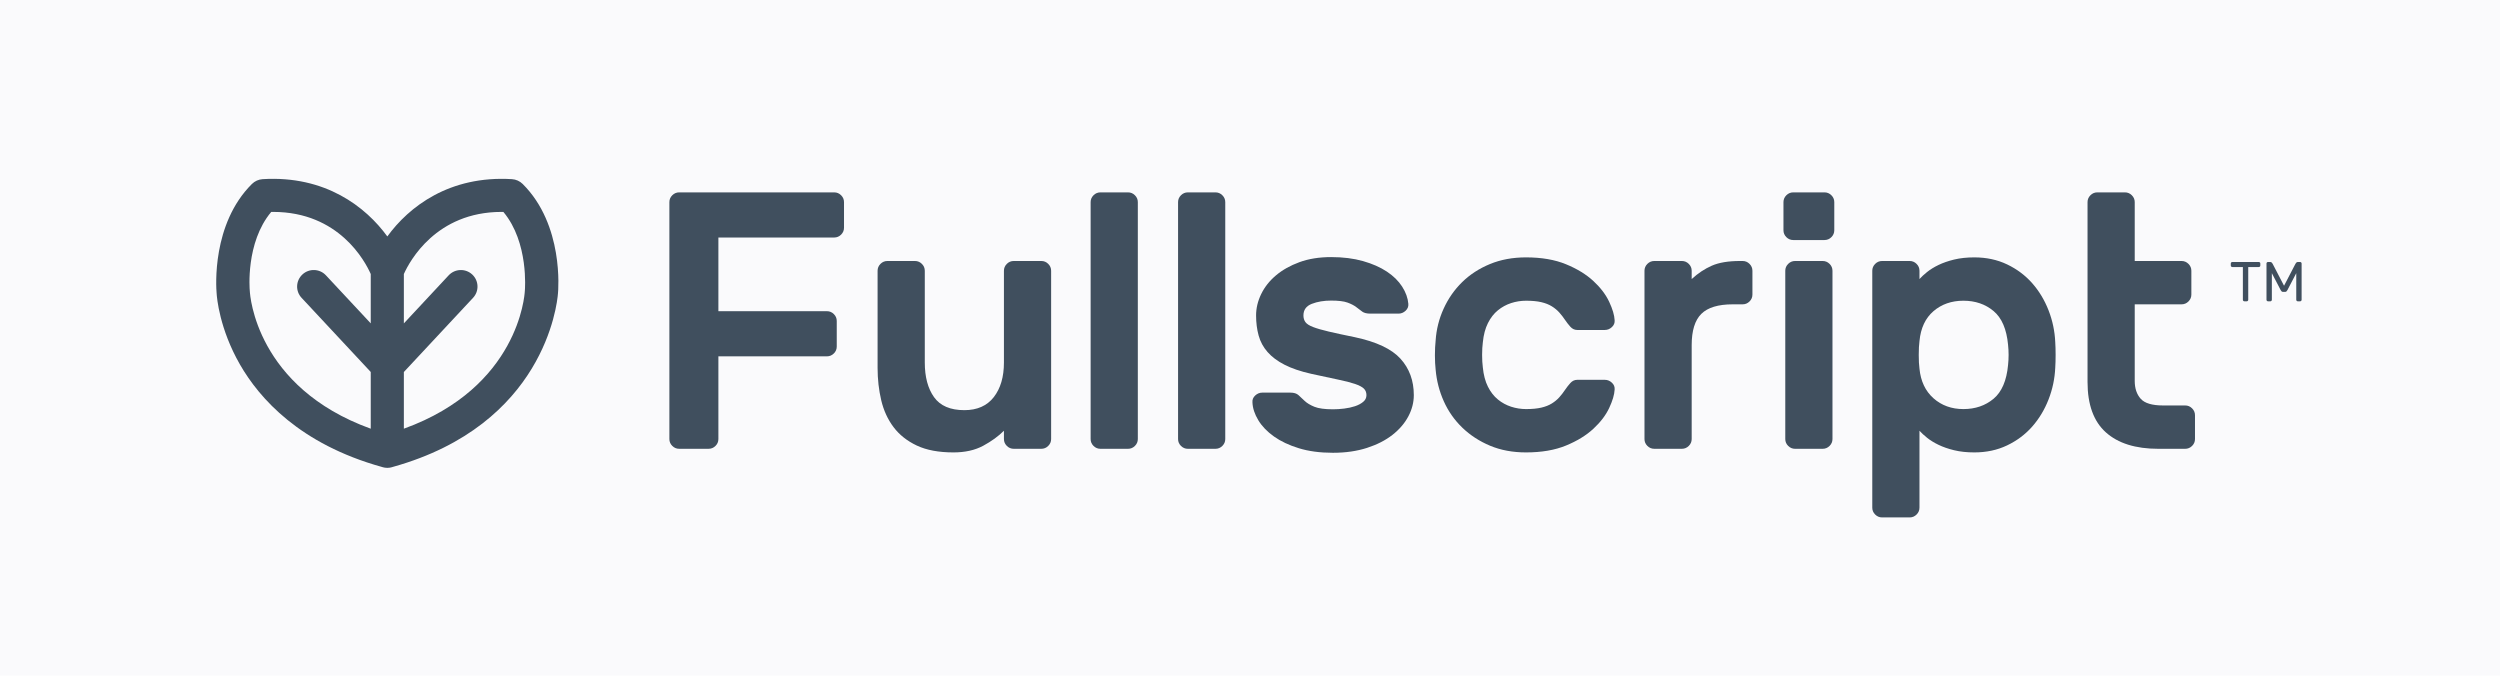
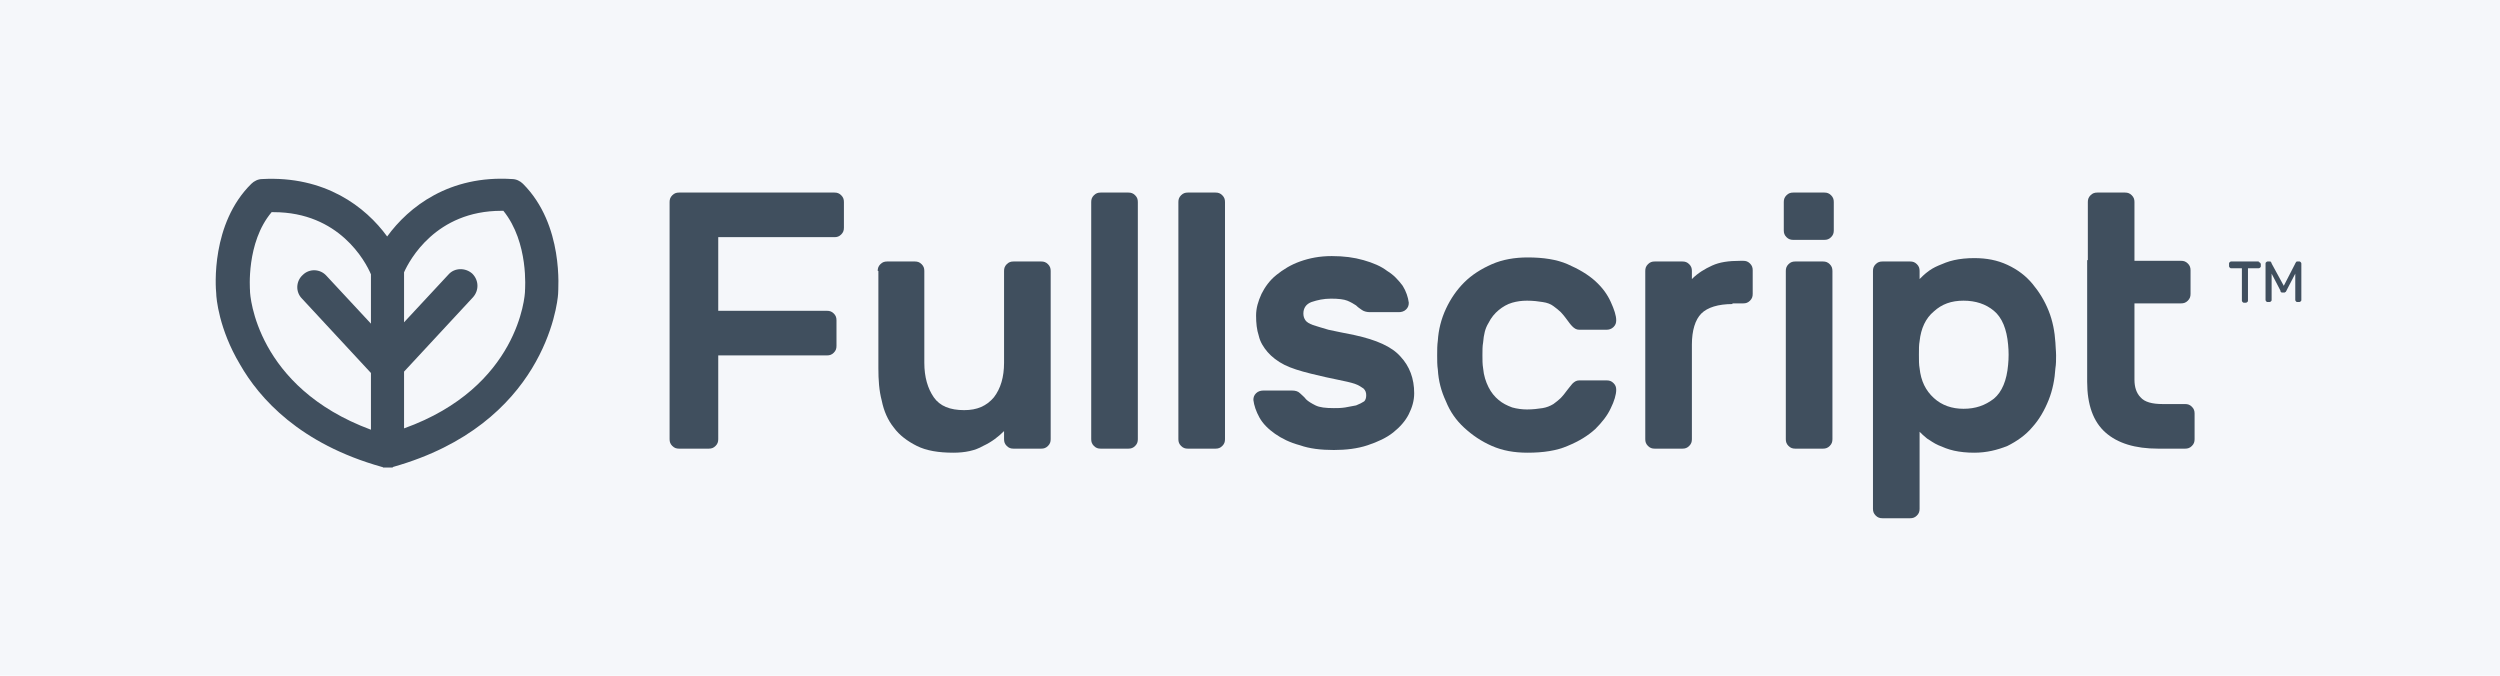
- <svg xmlns="http://www.w3.org/2000/svg" width="370px" height="100px" viewBox="0 0 370 100" version="1.1">
-   <defs />
-   <g id="06" stroke="none" stroke-width="1" fill="none" fill-rule="evenodd" transform="translate(-400, -513)">
+ <svg xmlns="http://www.w3.org/2000/svg" version="1.1" id="Layer_1" x="0px" y="0px" viewBox="0 0 370 100" style="enable-background:new 0 0 370 100;" xml:space="preserve">
+   <style type="text/css">
+ 	.st0{fill:#F5F7FA;}
+ 	.st1{fill:#404F5E;}
+ </style>
+   <g id="_x30_6" transform="translate(-400, -513)">
    <g id="Group-2" transform="translate(400, 513)">
-       <polygon id="Fill-1" fill="#FAFAFC" points="0 100 370 100 370 0 0 0" />
-       <g id="Page-1" transform="translate(32, 26)" fill="#404F5E">
-         <path d="M91.462,2.471 C91.857,2.471 92.197,2.613 92.484,2.898 C92.77,3.183 92.913,3.522 92.913,3.914 L92.913,7.709 C92.913,8.101 92.77,8.44 92.484,8.725 C92.197,9.01 91.857,9.152 91.462,9.152 L74.322,9.152 L74.322,20.057 L90.388,20.057 C90.782,20.057 91.122,20.199 91.409,20.484 C91.695,20.769 91.839,21.108 91.839,21.5 L91.839,25.295 C91.839,25.687 91.695,26.026 91.409,26.311 C91.122,26.596 90.782,26.739 90.388,26.739 L74.322,26.739 L74.322,38.979 C74.322,39.372 74.179,39.71 73.892,39.995 C73.606,40.28 73.265,40.422 72.872,40.422 L68.519,40.422 C68.125,40.422 67.785,40.28 67.498,39.995 C67.212,39.71 67.068,39.372 67.068,38.979 L67.068,3.914 C67.068,3.522 67.212,3.183 67.498,2.898 C67.785,2.613 68.125,2.471 68.519,2.471 L91.462,2.471 Z" id="Fill-1" />
-         <path d="M97.883,14.07 C97.883,13.678 98.027,13.339 98.313,13.054 C98.6,12.769 98.94,12.627 99.334,12.627 L103.418,12.627 C103.812,12.627 104.152,12.769 104.439,13.054 C104.725,13.339 104.869,13.678 104.869,14.07 L104.869,27.648 C104.869,29.785 105.325,31.496 106.239,32.779 C107.152,34.062 108.648,34.703 110.725,34.703 C112.624,34.703 114.074,34.062 115.077,32.779 C116.08,31.496 116.582,29.785 116.582,27.648 L116.582,14.07 C116.582,13.678 116.725,13.339 117.012,13.054 C117.298,12.769 117.638,12.627 118.032,12.627 L122.116,12.627 C122.51,12.627 122.85,12.769 123.137,13.054 C123.424,13.339 123.567,13.678 123.567,14.07 L123.567,38.979 C123.567,39.372 123.424,39.71 123.137,39.995 C122.85,40.28 122.51,40.422 122.116,40.422 L118.032,40.422 C117.638,40.422 117.298,40.28 117.012,39.995 C116.725,39.71 116.582,39.372 116.582,38.979 L116.582,37.75 C115.758,38.57 114.737,39.309 113.519,39.969 C112.301,40.628 110.833,40.957 109.113,40.957 C106.928,40.957 105.119,40.619 103.686,39.941 C102.254,39.265 101.107,38.356 100.247,37.216 C99.388,36.075 98.779,34.747 98.42,33.233 C98.063,31.719 97.883,30.124 97.883,28.449 L97.883,14.07 Z" id="Fill-3" />
-         <path d="M136.398,38.98 C136.398,39.372 136.255,39.71 135.968,39.995 C135.681,40.28 135.341,40.423 134.947,40.423 L130.863,40.423 C130.47,40.423 130.129,40.28 129.842,39.995 C129.556,39.71 129.413,39.372 129.413,38.98 L129.413,3.914 C129.413,3.522 129.556,3.183 129.842,2.898 C130.129,2.613 130.47,2.471 130.863,2.471 L134.947,2.471 C135.341,2.471 135.681,2.613 135.968,2.898 C136.255,3.183 136.398,3.522 136.398,3.914 L136.398,38.98 Z" id="Fill-5" />
-         <path d="M149.339,38.98 C149.339,39.372 149.195,39.71 148.909,39.995 C148.622,40.28 148.282,40.423 147.888,40.423 L143.804,40.423 C143.41,40.423 143.07,40.28 142.783,39.995 C142.497,39.71 142.353,39.372 142.353,38.98 L142.353,3.914 C142.353,3.522 142.497,3.183 142.783,2.898 C143.07,2.613 143.41,2.471 143.804,2.471 L147.888,2.471 C148.282,2.471 148.622,2.613 148.909,2.898 C149.195,3.183 149.339,3.522 149.339,3.914 L149.339,38.98 Z" id="Fill-7" />
-         <path d="M187.461,24.654 C187.39,25.188 187.353,25.812 187.353,26.525 C187.353,27.237 187.39,27.861 187.461,28.395 C187.569,29.5 187.82,30.445 188.213,31.229 C188.607,32.013 189.1,32.645 189.691,33.126 C190.282,33.608 190.936,33.963 191.652,34.195 C192.368,34.427 193.103,34.543 193.855,34.543 C194.751,34.543 195.503,34.471 196.112,34.329 C196.72,34.186 197.24,33.982 197.67,33.714 C198.1,33.447 198.467,33.144 198.771,32.806 C199.076,32.467 199.372,32.084 199.658,31.657 C199.873,31.336 200.124,31.015 200.41,30.694 C200.697,30.374 201.037,30.213 201.431,30.213 L205.515,30.213 C205.909,30.213 206.258,30.356 206.562,30.641 C206.867,30.926 207.001,31.264 206.966,31.657 C206.93,32.404 206.661,33.313 206.16,34.383 C205.658,35.452 204.879,36.476 203.822,37.456 C202.765,38.436 201.413,39.265 199.765,39.942 C198.118,40.619 196.147,40.957 193.855,40.957 C191.884,40.957 190.112,40.628 188.535,39.968 C186.96,39.309 185.59,38.418 184.425,37.296 C183.261,36.173 182.347,34.872 181.685,33.394 C181.022,31.915 180.619,30.356 180.475,28.716 C180.404,28.075 180.368,27.362 180.368,26.578 C180.368,25.794 180.404,25.064 180.475,24.387 C180.583,22.747 180.977,21.179 181.658,19.683 C182.338,18.186 183.252,16.876 184.398,15.754 C185.545,14.631 186.915,13.741 188.509,13.081 C190.102,12.422 191.884,12.092 193.855,12.092 C196.147,12.092 198.118,12.431 199.765,13.108 C201.413,13.785 202.765,14.613 203.822,15.593 C204.879,16.573 205.658,17.598 206.16,18.667 C206.661,19.736 206.93,20.645 206.966,21.393 C207.001,21.785 206.867,22.124 206.562,22.409 C206.258,22.694 205.909,22.836 205.515,22.836 L201.431,22.836 C201.037,22.836 200.697,22.676 200.41,22.355 C200.124,22.034 199.873,21.714 199.658,21.393 C199.372,20.965 199.076,20.583 198.771,20.244 C198.467,19.906 198.1,19.602 197.67,19.335 C197.24,19.068 196.72,18.863 196.112,18.72 C195.503,18.578 194.751,18.507 193.855,18.507 C193.103,18.507 192.368,18.622 191.652,18.854 C190.936,19.086 190.282,19.442 189.691,19.923 C189.1,20.404 188.607,21.037 188.213,21.821 C187.82,22.605 187.569,23.549 187.461,24.654" id="Fill-9" />
-         <path d="M224.44,19.041 C222.291,19.041 220.742,19.513 219.792,20.458 C218.843,21.402 218.369,22.943 218.369,25.081 L218.369,38.979 C218.369,39.372 218.225,39.71 217.939,39.995 C217.652,40.28 217.312,40.422 216.918,40.422 L212.834,40.422 C212.44,40.422 212.1,40.28 211.813,39.995 C211.527,39.71 211.383,39.372 211.383,38.979 L211.383,14.07 C211.383,13.678 211.527,13.339 211.813,13.054 C212.1,12.769 212.44,12.627 212.834,12.627 L216.918,12.627 C217.312,12.627 217.652,12.769 217.939,13.054 C218.225,13.339 218.369,13.678 218.369,14.07 L218.369,15.3 C219.3,14.444 220.294,13.785 221.351,13.321 C222.407,12.858 223.796,12.627 225.515,12.627 L225.909,12.627 C226.303,12.627 226.643,12.769 226.93,13.054 C227.216,13.339 227.359,13.678 227.359,14.07 L227.359,17.598 C227.359,17.99 227.216,18.329 226.93,18.614 C226.643,18.899 226.303,19.041 225.909,19.041 L224.44,19.041 Z" id="Fill-11" />
-         <path d="M239.206,38.98 C239.206,39.372 239.063,39.71 238.777,39.995 C238.49,40.28 238.15,40.423 237.755,40.423 L233.672,40.423 C233.278,40.423 232.938,40.28 232.651,39.995 C232.364,39.71 232.221,39.372 232.221,38.98 L232.221,14.07 C232.221,13.678 232.364,13.339 232.651,13.054 C232.938,12.769 233.278,12.627 233.672,12.627 L237.755,12.627 C238.15,12.627 238.49,12.769 238.777,13.054 C239.063,13.339 239.206,13.678 239.206,14.07 L239.206,38.98 Z M238.024,2.471 C238.418,2.471 238.759,2.613 239.045,2.898 C239.332,3.183 239.474,3.522 239.474,3.914 L239.474,8.083 C239.474,8.476 239.332,8.813 239.045,9.099 C238.759,9.384 238.418,9.526 238.024,9.526 L233.403,9.526 C233.009,9.526 232.669,9.384 232.382,9.099 C232.096,8.813 231.952,8.476 231.952,8.083 L231.952,3.914 C231.952,3.522 232.096,3.183 232.382,2.898 C232.669,2.613 233.009,2.471 233.403,2.471 L238.024,2.471 Z" id="Fill-13" />
-         <path d="M265.193,28.021 C265.3,27.024 265.3,26.026 265.193,25.028 C264.978,22.712 264.261,21.046 263.043,20.03 C261.825,19.014 260.339,18.507 258.584,18.507 C256.828,18.507 255.351,19.024 254.15,20.057 C252.951,21.09 252.261,22.569 252.082,24.493 C252.01,25.028 251.975,25.705 251.975,26.525 C251.975,27.345 252.01,28.021 252.082,28.556 C252.261,30.409 252.951,31.87 254.15,32.939 C255.351,34.008 256.828,34.543 258.584,34.543 C260.339,34.543 261.825,34.035 263.043,33.02 C264.261,32.004 264.978,30.338 265.193,28.021 M260.195,40.957 C259.085,40.957 258.091,40.85 257.213,40.636 C256.336,40.423 255.566,40.155 254.903,39.835 C254.24,39.514 253.676,39.166 253.21,38.793 C252.745,38.418 252.368,38.071 252.082,37.75 L252.082,49.136 C252.082,49.528 251.938,49.866 251.652,50.151 C251.366,50.436 251.025,50.579 250.631,50.579 L246.548,50.579 C246.154,50.579 245.813,50.436 245.527,50.151 C245.24,49.866 245.097,49.528 245.097,49.136 L245.097,14.07 C245.097,13.678 245.24,13.339 245.527,13.054 C245.813,12.769 246.154,12.627 246.548,12.627 L250.631,12.627 C251.025,12.627 251.366,12.769 251.652,13.054 C251.938,13.339 252.082,13.678 252.082,14.07 L252.082,15.3 C252.368,14.979 252.745,14.631 253.21,14.257 C253.676,13.883 254.24,13.535 254.903,13.214 C255.566,12.894 256.336,12.627 257.213,12.413 C258.091,12.2 259.085,12.092 260.195,12.092 C261.987,12.092 263.608,12.44 265.058,13.135 C266.509,13.83 267.745,14.756 268.766,15.914 C269.787,17.073 270.592,18.408 271.183,19.923 C271.775,21.438 272.106,23.015 272.178,24.654 C272.213,25.188 272.231,25.812 272.231,26.525 C272.231,27.238 272.213,27.861 272.178,28.396 C272.106,30.035 271.775,31.612 271.183,33.126 C270.592,34.64 269.787,35.977 268.766,37.135 C267.745,38.293 266.509,39.22 265.058,39.915 C263.608,40.61 261.987,40.957 260.195,40.957" id="Fill-15" />
-         <path d="M276.955,12.504 L276.955,3.914 C276.955,3.522 277.098,3.183 277.385,2.898 C277.67,2.613 278.011,2.471 278.405,2.471 L282.489,2.471 C282.883,2.471 283.223,2.613 283.51,2.898 C283.796,3.183 283.94,3.522 283.94,3.914 L283.94,12.627 L290.871,12.627 C291.265,12.627 291.605,12.769 291.892,13.054 C292.178,13.339 292.322,13.678 292.322,14.07 L292.322,17.598 C292.322,17.99 292.178,18.328 291.892,18.614 C291.605,18.899 291.265,19.041 290.871,19.041 L283.94,19.041 L283.94,30.373 C283.94,31.478 284.235,32.36 284.826,33.02 C285.417,33.679 286.519,34.008 288.131,34.008 L291.408,34.008 C291.802,34.008 292.143,34.151 292.429,34.436 C292.716,34.721 292.859,35.06 292.859,35.452 L292.859,38.98 C292.859,39.372 292.716,39.71 292.429,39.995 C292.143,40.28 291.802,40.423 291.408,40.423 L287.432,40.423 C284.065,40.423 281.477,39.612 279.668,37.991 C277.859,36.369 276.955,33.883 276.955,30.534 L276.955,12.504 Z" id="Fill-18" />
-         <path d="M302.302,12.774 C302.364,12.774 302.417,12.796 302.461,12.84 C302.506,12.884 302.528,12.937 302.528,12.998 L302.528,13.298 C302.528,13.359 302.506,13.411 302.461,13.456 C302.417,13.5 302.364,13.522 302.302,13.522 L300.739,13.522 L300.739,18.371 C300.739,18.432 300.717,18.485 300.673,18.529 C300.628,18.574 300.575,18.595 300.514,18.595 L300.171,18.595 C300.109,18.595 300.056,18.574 300.012,18.529 C299.967,18.485 299.945,18.432 299.945,18.371 L299.945,13.522 L298.382,13.522 C298.32,13.522 298.267,13.5 298.223,13.456 C298.178,13.411 298.156,13.359 298.156,13.298 L298.156,12.998 C298.156,12.937 298.178,12.884 298.223,12.84 C298.267,12.796 298.32,12.774 298.382,12.774 L302.302,12.774 Z" id="Fill-20" />
-         <path d="M306.039,16.292 L307.728,13.04 C307.761,12.973 307.808,12.912 307.866,12.857 C307.924,12.802 308.001,12.773 308.096,12.773 L308.413,12.773 C308.475,12.773 308.528,12.795 308.572,12.84 C308.616,12.884 308.639,12.937 308.639,12.998 L308.639,18.371 C308.639,18.432 308.616,18.485 308.572,18.528 C308.528,18.573 308.475,18.595 308.413,18.595 L308.071,18.595 C308.009,18.595 307.957,18.573 307.912,18.528 C307.868,18.485 307.846,18.432 307.846,18.371 L307.846,14.429 L306.541,16.932 C306.497,17.015 306.449,17.081 306.399,17.128 C306.349,17.174 306.282,17.198 306.198,17.198 L305.881,17.198 C305.797,17.198 305.731,17.174 305.68,17.128 C305.629,17.081 305.582,17.015 305.538,16.932 L304.234,14.429 L304.234,18.371 C304.234,18.432 304.211,18.485 304.167,18.528 C304.123,18.573 304.069,18.595 304.008,18.595 L303.665,18.595 C303.603,18.595 303.551,18.573 303.506,18.528 C303.462,18.485 303.44,18.432 303.44,18.371 L303.44,12.998 C303.44,12.937 303.462,12.884 303.506,12.84 C303.551,12.795 303.603,12.773 303.665,12.773 L303.983,12.773 C304.078,12.773 304.154,12.802 304.213,12.857 C304.271,12.912 304.318,12.973 304.35,13.04 L306.039,16.292 Z" id="Fill-22" />
-         <path d="M170.235,32.484 C170.235,32.091 170.109,31.769 169.858,31.519 C169.606,31.269 169.166,31.036 168.538,30.821 C167.909,30.607 167.072,30.392 166.031,30.178 C164.988,29.963 163.659,29.678 162.041,29.32 C160.459,28.963 159.148,28.515 158.106,27.979 C157.063,27.443 156.227,26.818 155.599,26.101 C154.97,25.387 154.529,24.573 154.278,23.662 C154.027,22.75 153.901,21.758 153.901,20.685 C153.901,19.612 154.152,18.558 154.655,17.521 C155.158,16.484 155.886,15.563 156.839,14.759 C157.791,13.954 158.95,13.302 160.316,12.801 C161.682,12.301 163.245,12.05 165.006,12.05 C166.767,12.05 168.339,12.247 169.724,12.64 C171.107,13.034 172.284,13.552 173.255,14.196 C174.225,14.839 174.98,15.581 175.519,16.421 C176.058,17.262 176.363,18.11 176.435,18.968 C176.471,19.362 176.336,19.702 176.031,19.988 C175.725,20.274 175.375,20.417 174.98,20.417 L170.829,20.417 C170.289,20.417 169.885,20.319 169.615,20.122 C169.346,19.926 169.05,19.702 168.726,19.451 C168.403,19.201 167.972,18.978 167.432,18.781 C166.894,18.585 166.085,18.486 165.006,18.486 C163.928,18.486 162.975,18.647 162.149,18.968 C161.322,19.291 160.909,19.863 160.909,20.685 C160.909,21.079 161.008,21.409 161.206,21.677 C161.403,21.946 161.78,22.187 162.338,22.401 C162.895,22.616 163.667,22.84 164.656,23.072 C165.644,23.304 166.928,23.581 168.511,23.903 C171.709,24.582 173.964,25.646 175.276,27.094 C176.588,28.542 177.244,30.339 177.244,32.484 C177.244,33.556 176.974,34.602 176.435,35.621 C175.896,36.64 175.114,37.552 174.09,38.357 C173.066,39.161 171.808,39.805 170.317,40.287 C168.825,40.77 167.144,41.012 165.276,41.012 C163.37,41.012 161.69,40.788 160.235,40.341 C158.78,39.894 157.548,39.314 156.543,38.598 C155.536,37.883 154.764,37.079 154.224,36.184 C153.686,35.291 153.397,34.415 153.362,33.556 C153.325,33.163 153.46,32.824 153.766,32.537 C154.071,32.252 154.422,32.108 154.817,32.108 L158.969,32.108 C159.507,32.108 159.912,32.234 160.181,32.484 C160.451,32.734 160.756,33.02 161.098,33.342 C161.439,33.664 161.915,33.95 162.526,34.2 C163.137,34.45 164.053,34.576 165.276,34.576 C165.815,34.576 166.372,34.541 166.947,34.468 C167.522,34.397 168.052,34.281 168.538,34.12 C169.023,33.959 169.427,33.744 169.75,33.476 C170.073,33.208 170.235,32.878 170.235,32.484" id="Fill-25" />
-         <path d="M45.681,16.985 C45.676,17.023 45.671,17.069 45.671,17.107 C45.639,17.715 44.721,31.307 27.795,37.437 C27.785,37.441 27.781,37.441 27.771,37.445 L27.771,29.057 L27.795,29.033 L38.015,18.075 C38.937,17.088 38.88,15.539 37.883,14.618 C36.886,13.7 35.329,13.757 34.403,14.749 L27.795,21.837 L27.771,21.861 L27.771,14.557 C27.781,14.538 27.785,14.524 27.795,14.505 C28.613,12.69 32.531,5.363 42.219,5.363 C42.313,5.363 42.407,5.363 42.502,5.367 C46.292,9.883 45.686,16.915 45.681,16.985 Z M22.87,21.861 L22.852,21.837 L16.239,14.749 C15.317,13.757 13.756,13.696 12.763,14.618 C11.766,15.539 11.705,17.088 12.631,18.075 L22.852,29.033 L22.87,29.052 L22.87,37.445 C22.866,37.445 22.856,37.441 22.852,37.441 C5.92,31.312 5.003,17.715 4.975,17.116 C4.97,17.074 4.965,17.027 4.965,16.985 C4.956,16.91 4.321,9.911 8.14,5.367 C8.239,5.363 8.338,5.363 8.436,5.363 C18.163,5.363 22.029,12.671 22.852,14.515 C22.856,14.529 22.866,14.543 22.87,14.557 L22.87,21.861 Z M45.361,1.231 C44.938,0.81 44.373,0.553 43.776,0.515 C34.506,-0.051 28.51,4.609 25.325,8.994 C22.137,4.609 16.14,-0.055 6.87,0.515 C6.268,0.553 5.704,0.81 5.28,1.231 C-0.674,7.155 -0.02,16.489 0.06,17.402 C0.098,18.066 0.483,22.665 3.512,27.943 C6.414,33.001 12.401,39.725 24.484,43.098 C24.545,43.117 24.611,43.135 24.676,43.154 L24.681,43.154 C24.728,43.168 24.771,43.177 24.818,43.187 C24.879,43.201 24.94,43.21 25.006,43.22 C25.114,43.238 25.222,43.243 25.33,43.243 C25.434,43.243 25.537,43.238 25.641,43.22 C25.697,43.21 25.753,43.201 25.81,43.192 C25.862,43.182 25.913,43.168 25.965,43.154 C26.035,43.135 26.106,43.117 26.177,43.093 C48.508,36.842 50.445,19.114 50.577,17.453 C50.633,16.91 51.452,7.29 45.361,1.231 Z" id="Fill-29" />
+       <polygon id="Fill-1" class="st0" points="0,100 370,100 370,0 0,0   " />
+       <g id="Page-1" transform="translate(32, 26)">
+         <path id="Fill-1_1_" class="st1" d="M91.5,2.5c0.4,0,0.7,0.1,1,0.4s0.4,0.6,0.4,1v3.8c0,0.4-0.1,0.7-0.4,1     c-0.3,0.3-0.6,0.4-1,0.4H74.3v10.9h16.1c0.4,0,0.7,0.1,1,0.4c0.3,0.3,0.4,0.6,0.4,1v3.8c0,0.4-0.1,0.7-0.4,1     c-0.3,0.3-0.6,0.4-1,0.4H74.3V39c0,0.4-0.1,0.7-0.4,1c-0.3,0.3-0.6,0.4-1,0.4h-4.4c-0.4,0-0.7-0.1-1-0.4c-0.3-0.3-0.4-0.6-0.4-1     V3.9c0-0.4,0.1-0.7,0.4-1s0.6-0.4,1-0.4H91.5z" />
+         <path id="Fill-3" class="st1" d="M97.9,14.1c0-0.4,0.1-0.7,0.4-1c0.3-0.3,0.6-0.4,1-0.4h4.1c0.4,0,0.7,0.1,1,0.4     c0.3,0.3,0.4,0.6,0.4,1v13.6c0,2.1,0.5,3.8,1.4,5.1c0.9,1.3,2.4,1.9,4.5,1.9c1.9,0,3.3-0.6,4.4-1.9c1-1.3,1.5-3,1.5-5.1V14.1     c0-0.4,0.1-0.7,0.4-1c0.3-0.3,0.6-0.4,1-0.4h4.1c0.4,0,0.7,0.1,1,0.4c0.3,0.3,0.4,0.6,0.4,1V39c0,0.4-0.1,0.7-0.4,1     c-0.3,0.3-0.6,0.4-1,0.4H118c-0.4,0-0.7-0.1-1-0.4c-0.3-0.3-0.4-0.6-0.4-1v-1.2c-0.8,0.8-1.8,1.6-3.1,2.2c-1.2,0.7-2.7,1-4.4,1     c-2.2,0-4-0.3-5.4-1c-1.4-0.7-2.6-1.6-3.4-2.7c-0.9-1.1-1.5-2.5-1.8-4c-0.4-1.5-0.5-3.1-0.5-4.8V14.1z" />
+         <path id="Fill-5" class="st1" d="M136.4,39c0,0.4-0.1,0.7-0.4,1c-0.3,0.3-0.6,0.4-1,0.4h-4.1c-0.4,0-0.7-0.1-1-0.4     c-0.3-0.3-0.4-0.6-0.4-1V3.9c0-0.4,0.1-0.7,0.4-1c0.3-0.3,0.6-0.4,1-0.4h4.1c0.4,0,0.7,0.1,1,0.4c0.3,0.3,0.4,0.6,0.4,1V39z" />
+         <path id="Fill-7" class="st1" d="M149.3,39c0,0.4-0.1,0.7-0.4,1c-0.3,0.3-0.6,0.4-1,0.4h-4.1c-0.4,0-0.7-0.1-1-0.4     c-0.3-0.3-0.4-0.6-0.4-1V3.9c0-0.4,0.1-0.7,0.4-1c0.3-0.3,0.6-0.4,1-0.4h4.1c0.4,0,0.7,0.1,1,0.4c0.3,0.3,0.4,0.6,0.4,1V39z" />
+         <path id="Fill-9" class="st1" d="M187.5,24.7c-0.1,0.5-0.1,1.2-0.1,1.9s0,1.3,0.1,1.9c0.1,1.1,0.4,2,0.8,2.8     c0.4,0.8,0.9,1.4,1.5,1.9c0.6,0.5,1.2,0.8,2,1.1c0.7,0.2,1.5,0.3,2.2,0.3c0.9,0,1.6-0.1,2.3-0.2c0.6-0.1,1.1-0.3,1.6-0.6     c0.4-0.3,0.8-0.6,1.1-0.9c0.3-0.3,0.6-0.7,0.9-1.1c0.2-0.3,0.5-0.6,0.8-1c0.3-0.3,0.6-0.5,1-0.5h4.1c0.4,0,0.7,0.1,1,0.4     c0.3,0.3,0.4,0.6,0.4,1c0,0.7-0.3,1.7-0.8,2.7c-0.5,1.1-1.3,2.1-2.3,3.1c-1.1,1-2.4,1.8-4.1,2.5c-1.6,0.7-3.6,1-5.9,1     c-2,0-3.7-0.3-5.3-1c-1.6-0.7-2.9-1.6-4.1-2.7c-1.2-1.1-2.1-2.4-2.7-3.9c-0.7-1.5-1.1-3-1.2-4.7c-0.1-0.6-0.1-1.4-0.1-2.1     c0-0.8,0-1.5,0.1-2.2c0.1-1.6,0.5-3.2,1.2-4.7c0.7-1.5,1.6-2.8,2.7-3.9c1.1-1.1,2.5-2,4.1-2.7c1.6-0.7,3.4-1,5.3-1     c2.3,0,4.3,0.3,5.9,1c1.6,0.7,3,1.5,4.1,2.5c1.1,1,1.8,2,2.3,3.1c0.5,1.1,0.8,2,0.8,2.7c0,0.4-0.1,0.7-0.4,1     c-0.3,0.3-0.7,0.4-1,0.4h-4.1c-0.4,0-0.7-0.2-1-0.5c-0.3-0.3-0.5-0.6-0.8-1c-0.3-0.4-0.6-0.8-0.9-1.1c-0.3-0.3-0.7-0.6-1.1-0.9     c-0.4-0.3-0.9-0.5-1.6-0.6c-0.6-0.1-1.4-0.2-2.3-0.2c-0.8,0-1.5,0.1-2.2,0.3c-0.7,0.2-1.4,0.6-2,1.1c-0.6,0.5-1.1,1.1-1.5,1.9     C187.8,22.6,187.6,23.5,187.5,24.7" />
+         <path id="Fill-11" class="st1" d="M224.4,19c-2.1,0-3.7,0.5-4.6,1.4c-0.9,0.9-1.4,2.5-1.4,4.6V39c0,0.4-0.1,0.7-0.4,1     c-0.3,0.3-0.6,0.4-1,0.4h-4.1c-0.4,0-0.7-0.1-1-0.4c-0.3-0.3-0.4-0.6-0.4-1V14.1c0-0.4,0.1-0.7,0.4-1c0.3-0.3,0.6-0.4,1-0.4h4.1     c0.4,0,0.7,0.1,1,0.4c0.3,0.3,0.4,0.6,0.4,1v1.2c0.9-0.9,1.9-1.5,3-2c1.1-0.5,2.4-0.7,4.2-0.7h0.4c0.4,0,0.7,0.1,1,0.4     c0.3,0.3,0.4,0.6,0.4,1v3.5c0,0.4-0.1,0.7-0.4,1s-0.6,0.4-1,0.4H224.4z" />
+         <path id="Fill-13" class="st1" d="M239.2,39c0,0.4-0.1,0.7-0.4,1c-0.3,0.3-0.6,0.4-1,0.4h-4.1c-0.4,0-0.7-0.1-1-0.4     c-0.3-0.3-0.4-0.6-0.4-1V14.1c0-0.4,0.1-0.7,0.4-1c0.3-0.3,0.6-0.4,1-0.4h4.1c0.4,0,0.7,0.1,1,0.4c0.3,0.3,0.4,0.6,0.4,1V39z      M238,2.5c0.4,0,0.7,0.1,1,0.4c0.3,0.3,0.4,0.6,0.4,1v4.2c0,0.4-0.1,0.7-0.4,1c-0.3,0.3-0.6,0.4-1,0.4h-4.6c-0.4,0-0.7-0.1-1-0.4     c-0.3-0.3-0.4-0.6-0.4-1V3.9c0-0.4,0.1-0.7,0.4-1c0.3-0.3,0.6-0.4,1-0.4H238z" />
+         <path id="Fill-15" class="st1" d="M265.2,28c0.1-1,0.1-2,0-3c-0.2-2.3-0.9-4-2.1-5c-1.2-1-2.7-1.5-4.5-1.5     c-1.8,0-3.2,0.5-4.4,1.6c-1.2,1-1.9,2.5-2.1,4.4c-0.1,0.5-0.1,1.2-0.1,2c0,0.8,0,1.5,0.1,2c0.2,1.9,0.9,3.3,2.1,4.4     c1.2,1.1,2.7,1.6,4.4,1.6c1.8,0,3.2-0.5,4.5-1.5C264.3,32,265,30.3,265.2,28 M260.2,41c-1.1,0-2.1-0.1-3-0.3     c-0.9-0.2-1.6-0.5-2.3-0.8s-1.2-0.7-1.7-1c-0.5-0.4-0.8-0.7-1.1-1v11.4c0,0.4-0.1,0.7-0.4,1c-0.3,0.3-0.6,0.4-1,0.4h-4.1     c-0.4,0-0.7-0.1-1-0.4c-0.3-0.3-0.4-0.6-0.4-1V14.1c0-0.4,0.1-0.7,0.4-1c0.3-0.3,0.6-0.4,1-0.4h4.1c0.4,0,0.7,0.1,1,0.4     c0.3,0.3,0.4,0.6,0.4,1v1.2c0.3-0.3,0.7-0.7,1.1-1c0.5-0.4,1-0.7,1.7-1c0.7-0.3,1.4-0.6,2.3-0.8c0.9-0.2,1.9-0.3,3-0.3     c1.8,0,3.4,0.3,4.9,1c1.5,0.7,2.7,1.6,3.7,2.8c1,1.2,1.8,2.5,2.4,4c0.6,1.5,0.9,3.1,1,4.7c0,0.5,0.1,1.2,0.1,1.9     c0,0.7,0,1.3-0.1,1.9c-0.1,1.6-0.4,3.2-1,4.7c-0.6,1.5-1.4,2.9-2.4,4c-1,1.2-2.3,2.1-3.7,2.8C263.6,40.6,262,41,260.2,41" />
+         <path id="Fill-18" class="st1" d="M277,12.5V3.9c0-0.4,0.1-0.7,0.4-1c0.3-0.3,0.6-0.4,1-0.4h4.1c0.4,0,0.7,0.1,1,0.4     c0.3,0.3,0.4,0.6,0.4,1v8.7h6.9c0.4,0,0.7,0.1,1,0.4c0.3,0.3,0.4,0.6,0.4,1v3.5c0,0.4-0.1,0.7-0.4,1c-0.3,0.3-0.6,0.4-1,0.4h-6.9     v11.3c0,1.1,0.3,2,0.9,2.6c0.6,0.7,1.7,1,3.3,1h3.3c0.4,0,0.7,0.1,1,0.4c0.3,0.3,0.4,0.6,0.4,1V39c0,0.4-0.1,0.7-0.4,1     c-0.3,0.3-0.6,0.4-1,0.4h-4c-3.4,0-6-0.8-7.8-2.4c-1.8-1.6-2.7-4.1-2.7-7.5V12.5z" />
+         <path id="Fill-20" class="st1" d="M302.3,12.8c0.1,0,0.1,0,0.2,0.1c0,0,0.1,0.1,0.1,0.2v0.3c0,0.1,0,0.1-0.1,0.2     c0,0-0.1,0.1-0.2,0.1h-1.6v4.8c0,0.1,0,0.1-0.1,0.2c0,0-0.1,0.1-0.2,0.1h-0.3c-0.1,0-0.1,0-0.2-0.1c0,0-0.1-0.1-0.1-0.2v-4.8     h-1.6c-0.1,0-0.1,0-0.2-0.1c0,0-0.1-0.1-0.1-0.2V13c0-0.1,0-0.1,0.1-0.2c0,0,0.1-0.1,0.2-0.1H302.3z" />
+         <path id="Fill-22" class="st1" d="M306,16.3l1.7-3.3c0-0.1,0.1-0.1,0.1-0.2c0.1-0.1,0.1-0.1,0.2-0.1h0.3c0.1,0,0.1,0,0.2,0.1     c0,0,0.1,0.1,0.1,0.2v5.4c0,0.1,0,0.1-0.1,0.2c0,0-0.1,0.1-0.2,0.1h-0.3c-0.1,0-0.1,0-0.2-0.1c0,0-0.1-0.1-0.1-0.2v-3.9l-1.3,2.5     c0,0.1-0.1,0.1-0.1,0.2c-0.1,0-0.1,0.1-0.2,0.1h-0.3c-0.1,0-0.2,0-0.2-0.1c-0.1,0-0.1-0.1-0.1-0.2l-1.3-2.5v3.9     c0,0.1,0,0.1-0.1,0.2c0,0-0.1,0.1-0.2,0.1h-0.3c-0.1,0-0.1,0-0.2-0.1c0,0-0.1-0.1-0.1-0.2V13c0-0.1,0-0.1,0.1-0.2     c0,0,0.1-0.1,0.2-0.1h0.3c0.1,0,0.2,0,0.2,0.1c0.1,0.1,0.1,0.1,0.1,0.2L306,16.3z" />
+         <path id="Fill-25" class="st1" d="M170.2,32.5c0-0.4-0.1-0.7-0.4-1c-0.3-0.2-0.7-0.5-1.3-0.7c-0.6-0.2-1.5-0.4-2.5-0.6     c-1-0.2-2.4-0.5-4-0.9c-1.6-0.4-2.9-0.8-3.9-1.3c-1-0.5-1.9-1.2-2.5-1.9c-0.6-0.7-1.1-1.5-1.3-2.4c-0.3-0.9-0.4-1.9-0.4-3     c0-1.1,0.3-2.1,0.8-3.2c0.5-1,1.2-2,2.2-2.8c1-0.8,2.1-1.5,3.5-2c1.4-0.5,2.9-0.8,4.7-0.8c1.8,0,3.3,0.2,4.7,0.6     c1.4,0.4,2.6,0.9,3.5,1.6c1,0.6,1.7,1.4,2.3,2.2c0.5,0.8,0.8,1.7,0.9,2.5c0,0.4-0.1,0.7-0.4,1c-0.3,0.3-0.7,0.4-1.1,0.4h-4.2     c-0.5,0-0.9-0.1-1.2-0.3c-0.3-0.2-0.6-0.4-0.9-0.7c-0.3-0.2-0.8-0.5-1.3-0.7c-0.5-0.2-1.3-0.3-2.4-0.3c-1.1,0-2,0.2-2.9,0.5     c-0.8,0.3-1.2,0.9-1.2,1.7c0,0.4,0.1,0.7,0.3,1c0.2,0.3,0.6,0.5,1.1,0.7c0.6,0.2,1.3,0.4,2.3,0.7c1,0.2,2.3,0.5,3.9,0.8     c3.2,0.7,5.5,1.7,6.8,3.2c1.3,1.4,2,3.2,2,5.4c0,1.1-0.3,2.1-0.8,3.1c-0.5,1-1.3,1.9-2.3,2.7c-1,0.8-2.3,1.4-3.8,1.9     c-1.5,0.5-3.2,0.7-5,0.7c-1.9,0-3.6-0.2-5-0.7c-1.5-0.4-2.7-1-3.7-1.7c-1-0.7-1.8-1.5-2.3-2.4c-0.5-0.9-0.8-1.8-0.9-2.6     c0-0.4,0.1-0.7,0.4-1c0.3-0.3,0.7-0.4,1.1-0.4h4.2c0.5,0,0.9,0.1,1.2,0.4c0.3,0.3,0.6,0.5,0.9,0.9c0.3,0.3,0.8,0.6,1.4,0.9     c0.6,0.3,1.5,0.4,2.7,0.4c0.5,0,1.1,0,1.7-0.1c0.6-0.1,1.1-0.2,1.6-0.3c0.5-0.2,0.9-0.4,1.2-0.6     C170.1,33.2,170.2,32.9,170.2,32.5" />
+         <path id="Fill-29" class="st1" d="M45.7,17c0,0,0,0.1,0,0.1c0,0.6-0.9,14.2-17.9,20.3c0,0,0,0,0,0v-8.4l0,0l10.2-11     c0.9-1,0.9-2.5-0.1-3.5c-1-0.9-2.6-0.9-3.5,0.1l-6.6,7.1l0,0v-7.3c0,0,0,0,0-0.1c0.8-1.8,4.7-9.1,14.4-9.1c0.1,0,0.2,0,0.3,0     C46.3,9.9,45.7,16.9,45.7,17z M22.9,21.9L22.9,21.9l-6.6-7.1c-0.9-1-2.5-1.1-3.5-0.1c-1,0.9-1.1,2.5-0.1,3.5l10.2,11l0,0v8.4     c0,0,0,0,0,0C5.9,31.3,5,17.7,5,17.1c0,0,0-0.1,0-0.1c0-0.1-0.6-7.1,3.2-11.6c0.1,0,0.2,0,0.3,0c9.7,0,13.6,7.3,14.4,9.2     c0,0,0,0,0,0V21.9z M45.4,1.2c-0.4-0.4-1-0.7-1.6-0.7C34.5-0.1,28.5,4.6,25.3,9c-3.2-4.4-9.2-9-18.5-8.5c-0.6,0-1.2,0.3-1.6,0.7     c-6,5.9-5.3,15.3-5.2,16.2c0,0.7,0.4,5.3,3.5,10.5c2.9,5.1,8.9,11.8,21,15.2c0.1,0,0.1,0,0.2,0.1h0c0,0,0.1,0,0.1,0     c0.1,0,0.1,0,0.2,0c0.1,0,0.2,0,0.3,0c0.1,0,0.2,0,0.3,0c0.1,0,0.1,0,0.2,0c0.1,0,0.1,0,0.2,0c0.1,0,0.1,0,0.2-0.1     c22.3-6.3,24.3-24,24.4-25.6C50.6,16.9,51.5,7.3,45.4,1.2z" />
      </g>
    </g>
  </g>
</svg>
